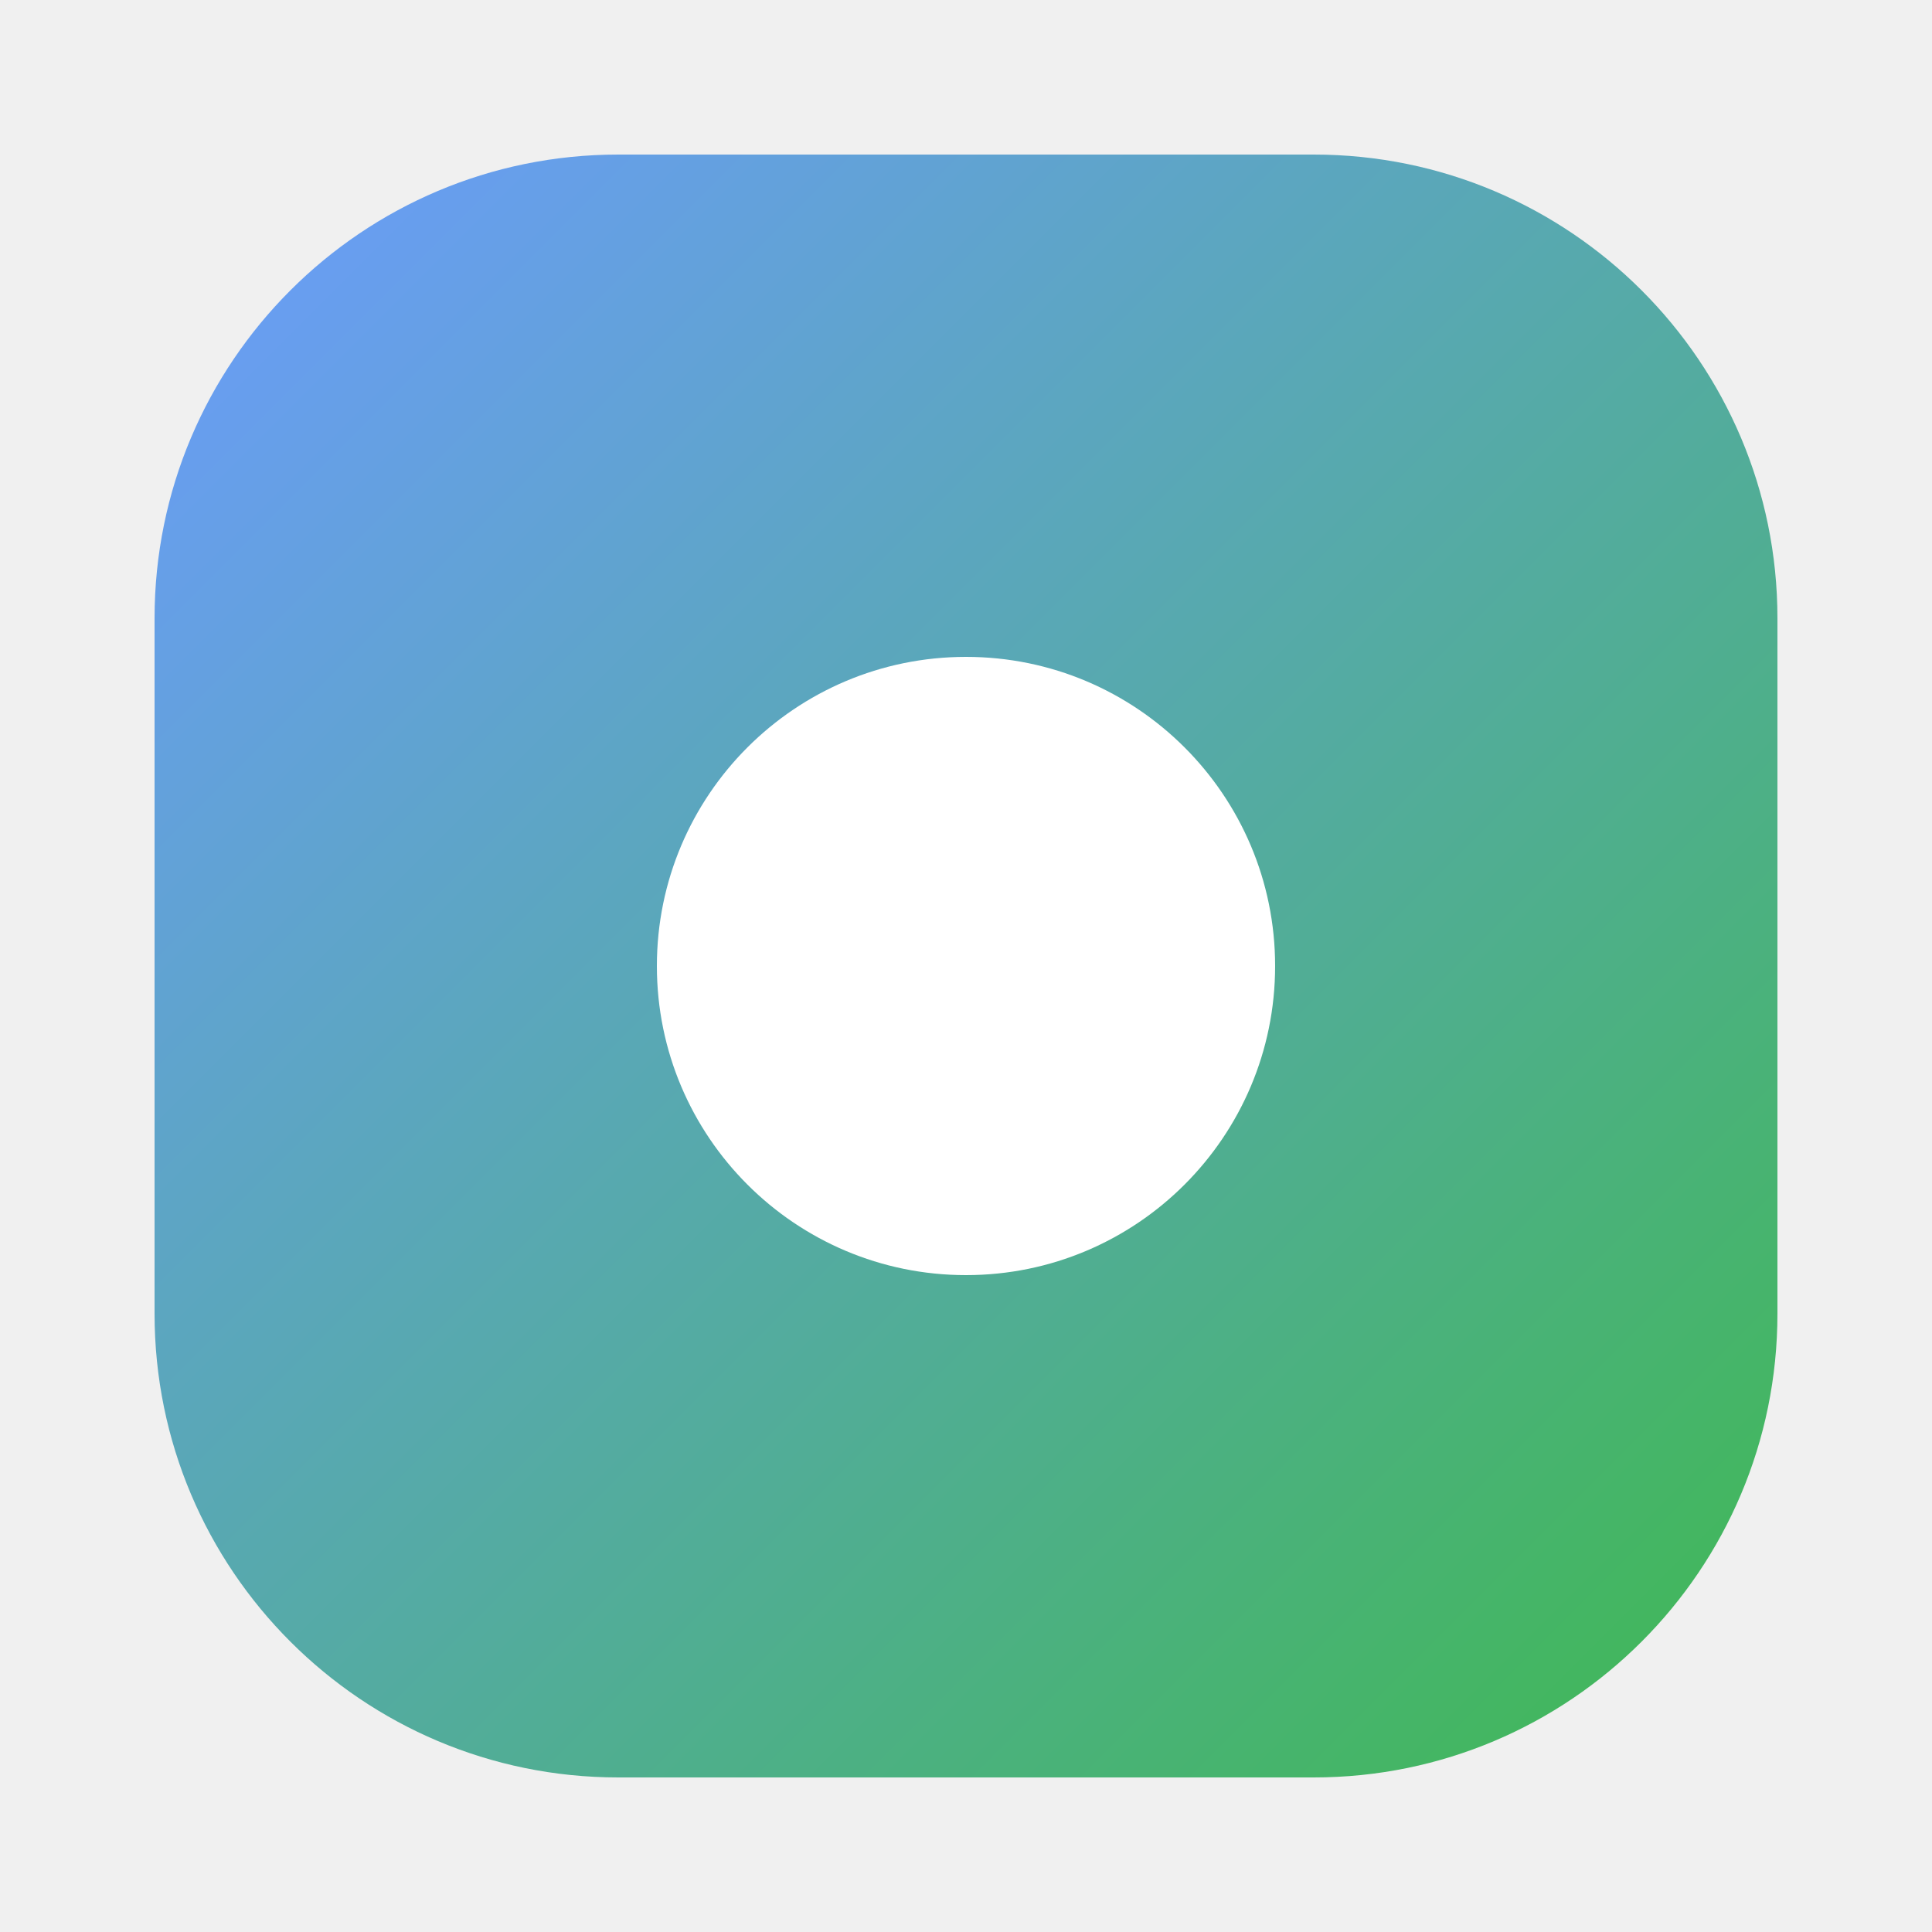
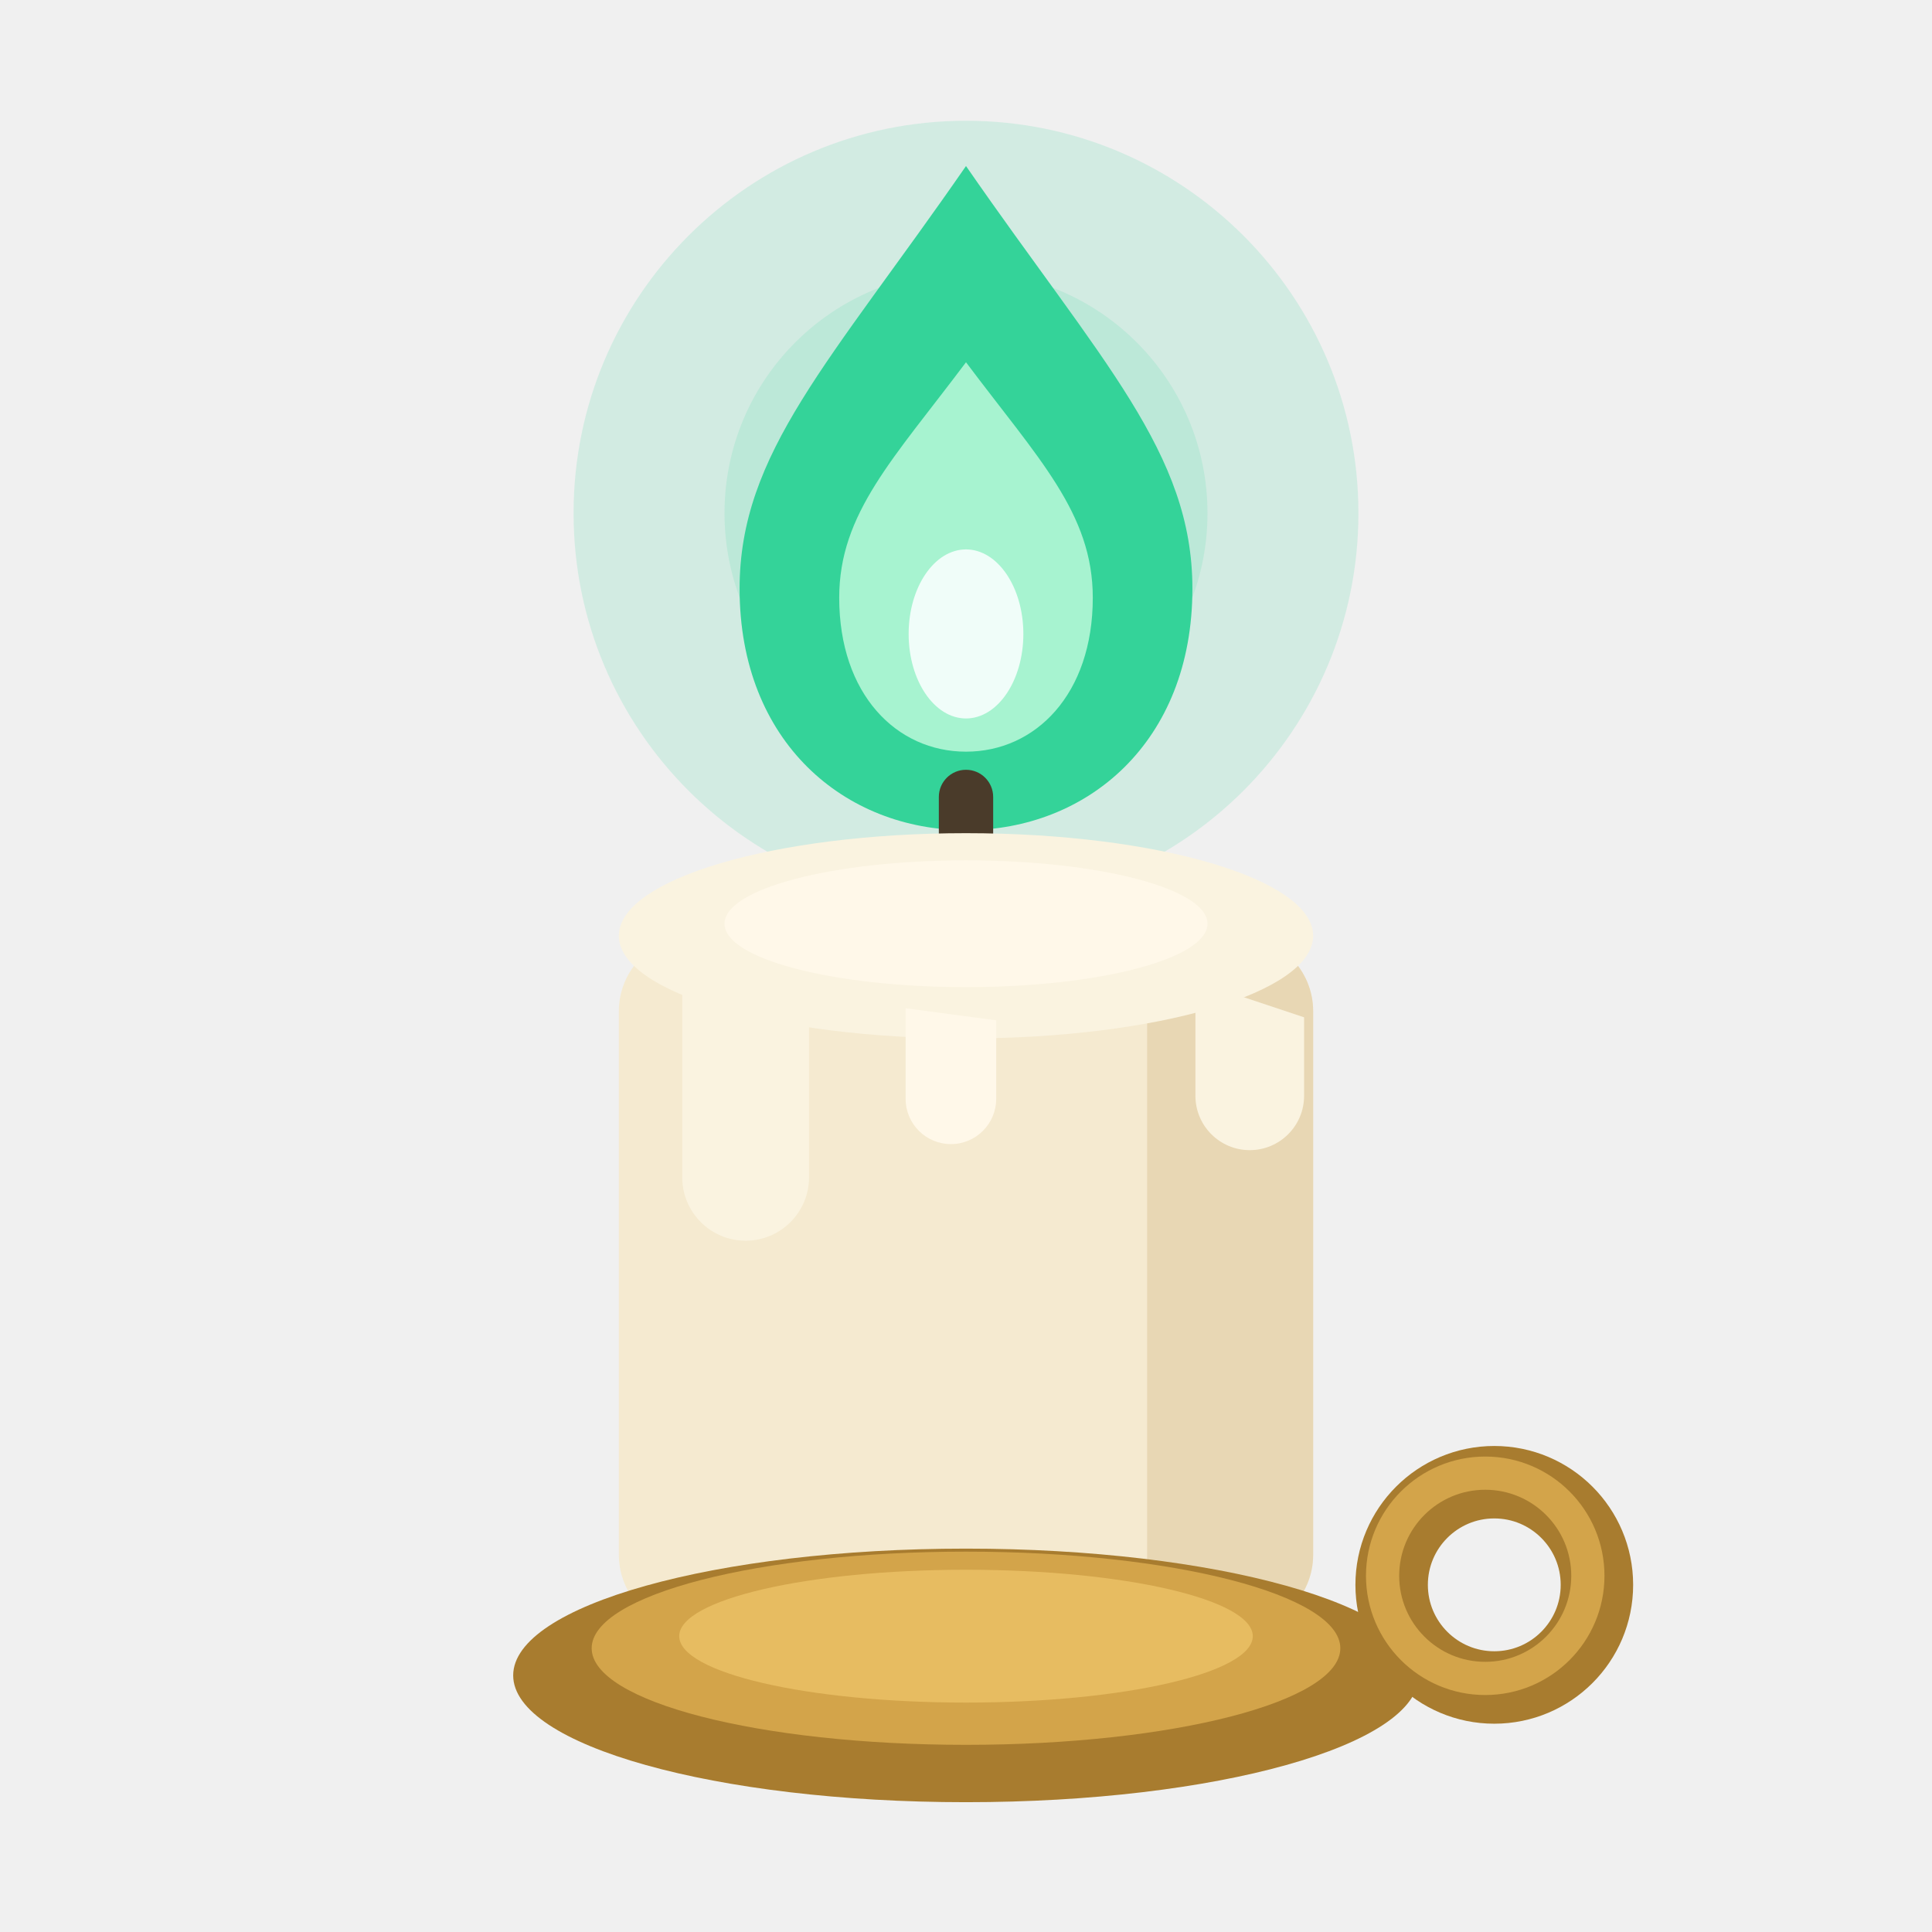
- <svg xmlns="http://www.w3.org/2000/svg" viewBox="0 0 100 100">
-   <defs>
-     <linearGradient id="g" x1="0" y1="0" x2="1" y2="1">
-       <stop offset="0" stop-color="#6c9bff" />
-       <stop offset="1" stop-color="#3fb950" />
-     </linearGradient>
-   </defs>
-   <rect x="8" y="8" width="84" height="84" rx="24" fill="url(#g)" />
-   <circle cx="50" cy="50" r="16" fill="white" />
+ <svg xmlns="http://www.w3.org/2000/svg" viewBox="0 0 64 64">
+   <circle cx="32" cy="17" r="13" fill="#34d399" opacity="0.16" />
+   <circle cx="32" cy="17" r="8" fill="#34d399" opacity="0.14" />
+   <path d="M32 5.5 C36.5 12 39.5 15 39.5 19.5 C39.5 24.6 36 27.5 32 27.5 C28 27.5 24.5 24.6 24.5 19.5 C24.5 15 27.5 12 32 5.5 Z" fill="#34d399" />
+   <path d="M32 12 C34.4 15.2 36.2 17 36.2 19.8 C36.2 23 34.3 24.9 32 24.9 C29.7 24.9 27.8 23 27.8 19.8 C27.8 17 29.6 15.2 32 12 Z" fill="#a7f3d0" />
+   <ellipse cx="32" cy="21" rx="1.9" ry="2.8" fill="#f0fdf9" />
+   <rect x="31.1" y="25.5" width="1.8" height="4" rx="0.9" fill="#4a3b2a" />
+   <path d="M23 31 h18 a2.5 2.5 0 0 1 2.5 2.5 v18 a2.5 2.5 0 0 1 -2.5 2.5 h-18 a2.5 2.5 0 0 1 -2.5 -2.5 v-18 a2.5 2.5 0 0 1 2.5 -2.5 Z" fill="#f5ead0" />
+   <path d="M38 31 h3 a2.5 2.5 0 0 1 2.5 2.5 v18 a2.5 2.5 0 0 1 -2.5 2.5 h-3 Z" fill="#e8d7b4" />
+   <ellipse cx="32" cy="31" rx="11.5" ry="3.4" fill="#faf3e0" />
+   <ellipse cx="32" cy="30.6" rx="8" ry="2.1" fill="#fff8e9" />
+   <path d="M22.6 32.5 v6.5 a2.1 2.1 0 0 0 4.2 0 v-5 Z" fill="#faf3e0" />
+   <path d="M39.6 32.5 v3.8 a1.8 1.8 0 0 0 3.6 0 v-2.6 Z" fill="#faf3e0" />
+   <path d="M30 33.4 v3 a1.5 1.5 0 0 0 3 0 v-2.6 Z" fill="#fff8e9" />
+   <ellipse cx="32" cy="55.5" rx="15" ry="4.2" fill="#a87c2f" />
+   <ellipse cx="32" cy="54.6" rx="12.4" ry="3.2" fill="#d3a44a" />
+   <ellipse cx="32" cy="54.2" rx="9.5" ry="2.2" fill="#e7bc61" />
+   <circle cx="49.5" cy="52.5" r="3.4" fill="none" stroke="#a87c2f" stroke-width="2.4" />
+   <circle cx="49.2" cy="52.2" r="3.4" fill="none" stroke="#d3a44a" stroke-width="1.1" />
</svg>
